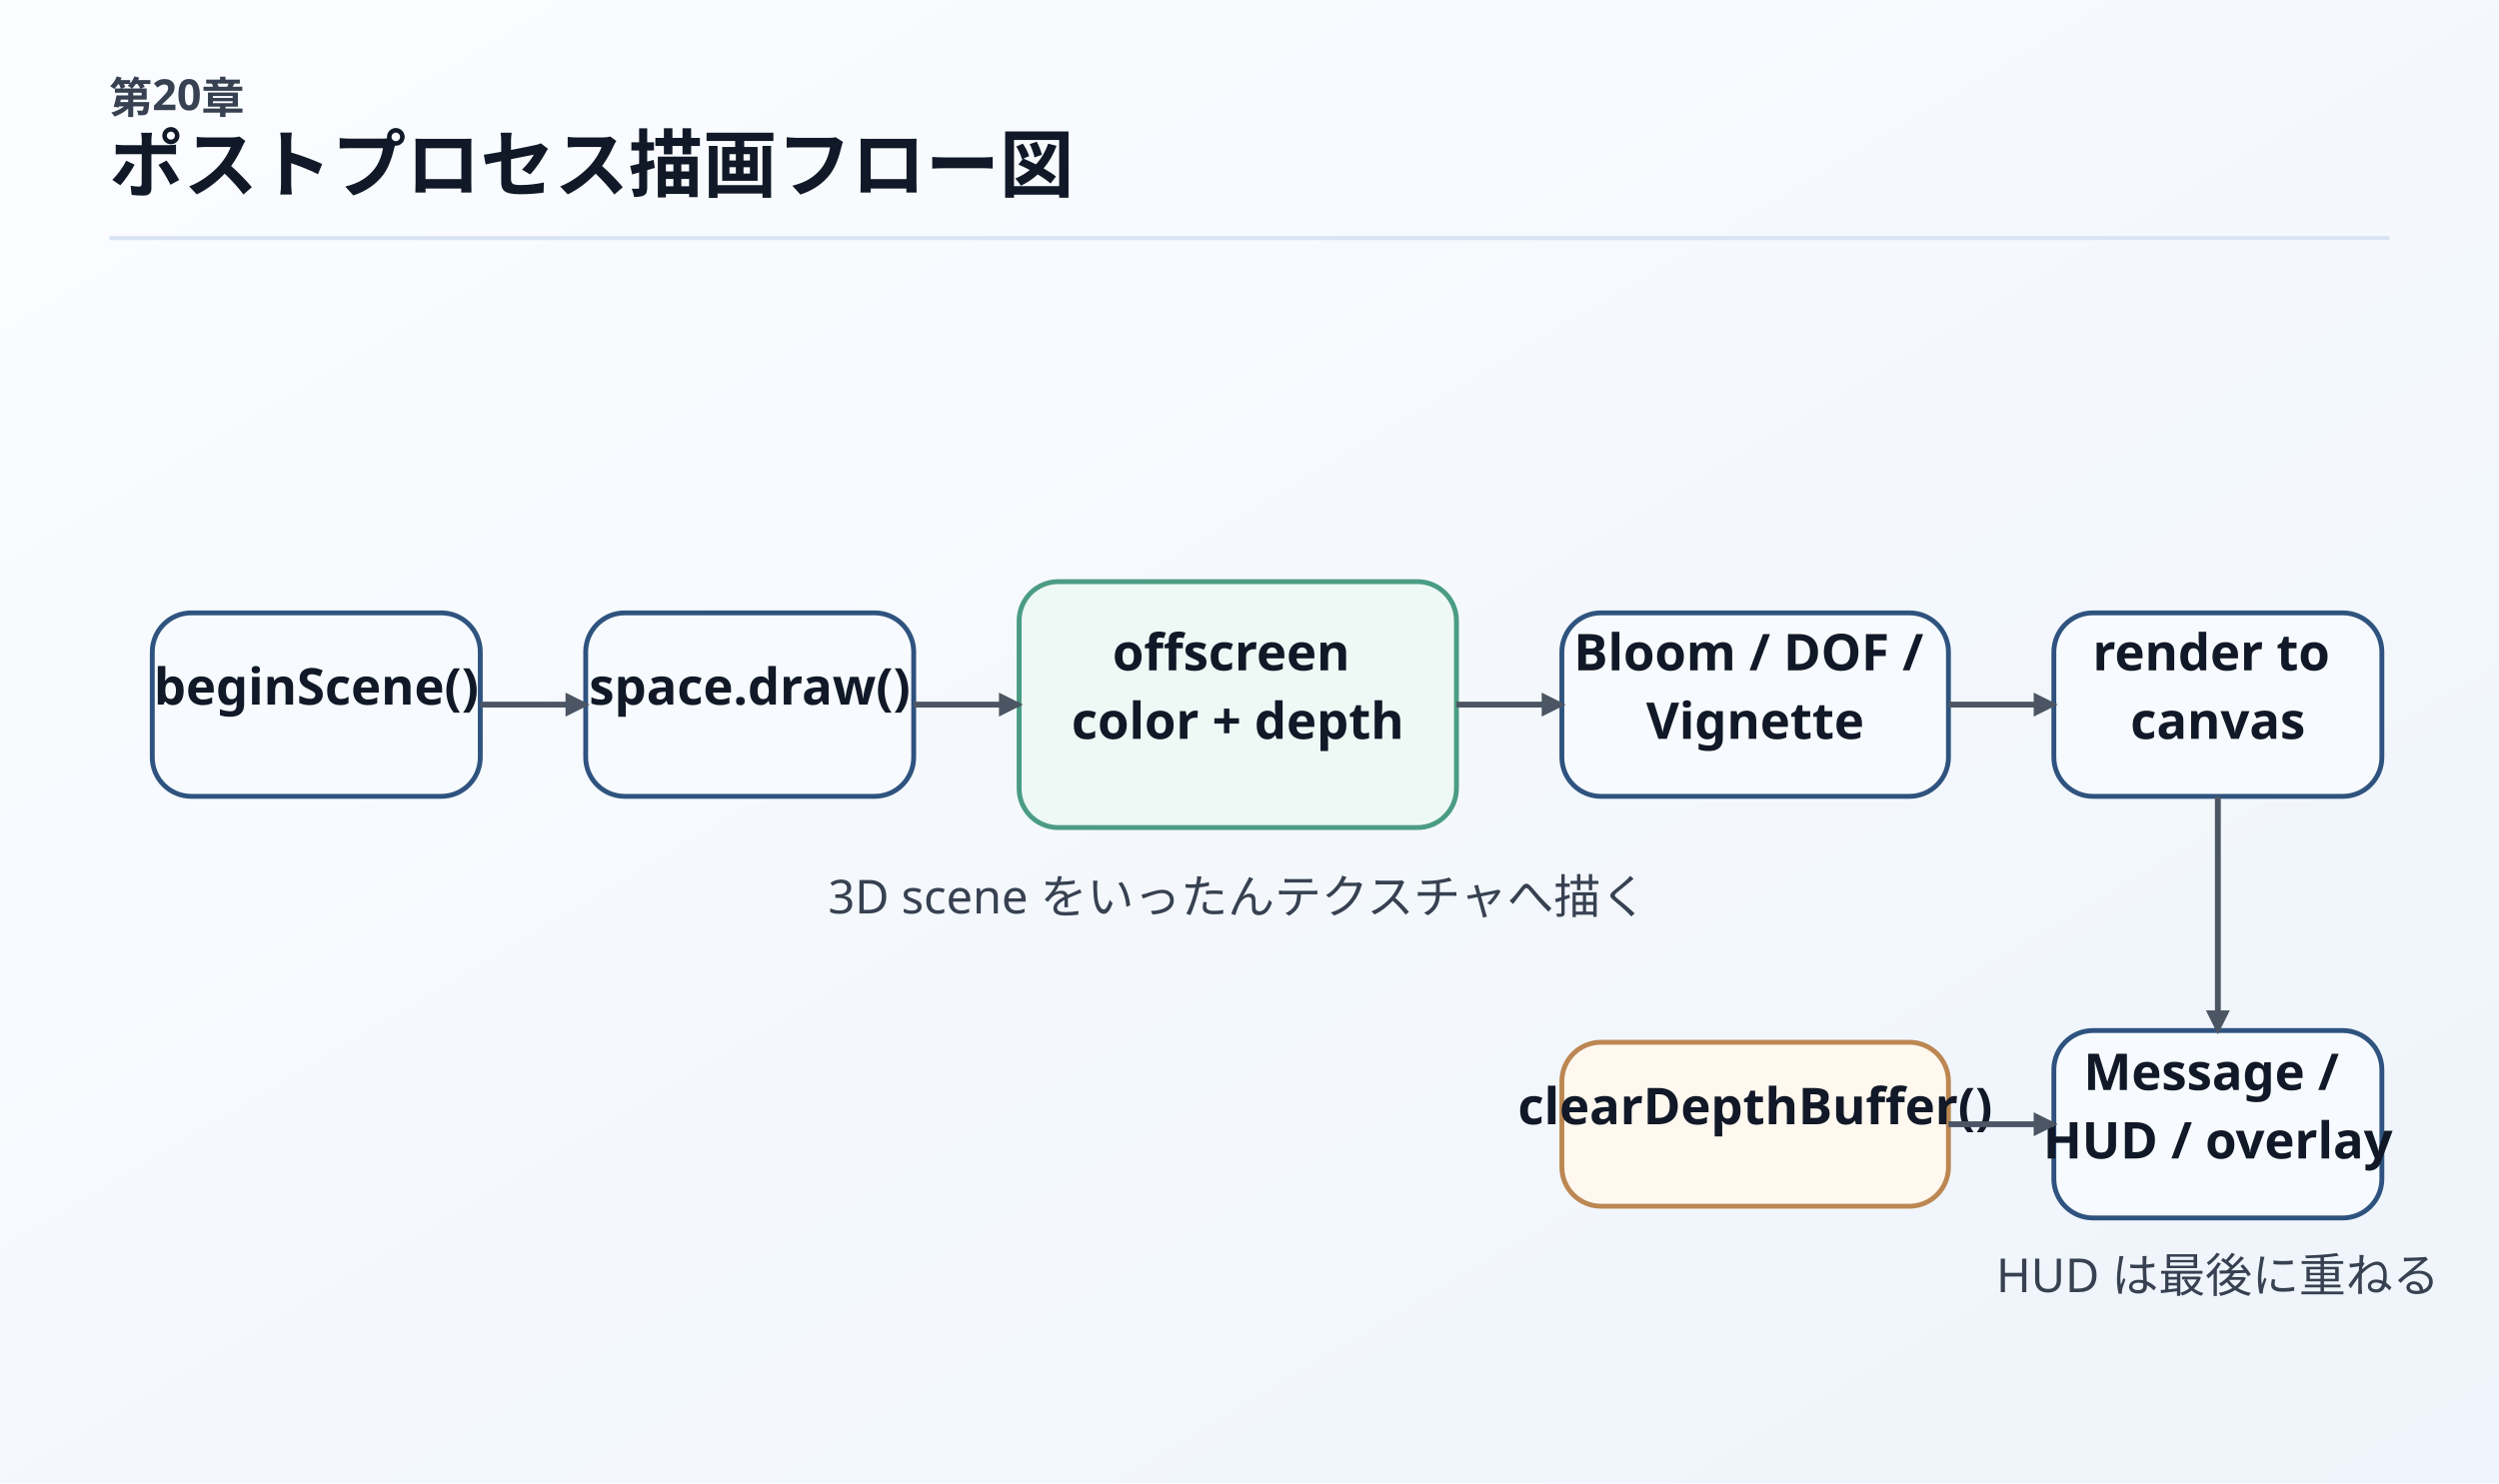
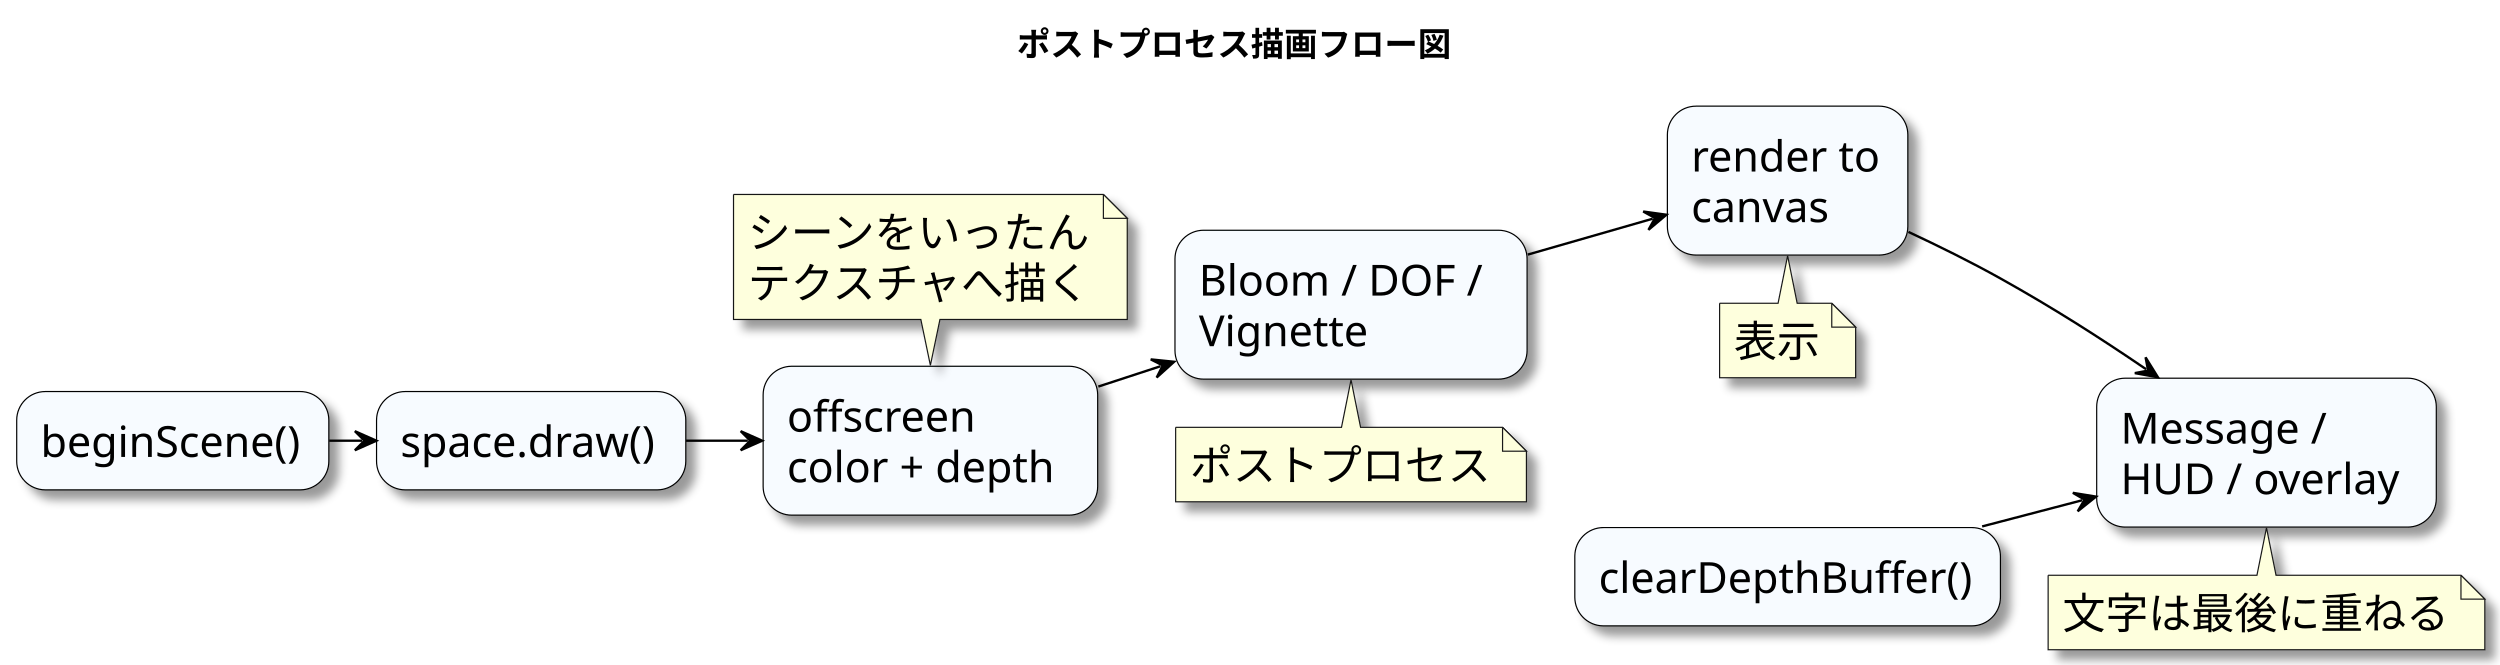
- <svg xmlns="http://www.w3.org/2000/svg" width="1280" height="760" viewBox="0 0 1280 760" role="img" aria-label="ポストプロセス描画フロー図">
+ <svg xmlns="http://www.w3.org/2000/svg" contentStyleType="text/css" data-diagram-type="DESCRIPTION" height="435.938px" preserveAspectRatio="none" style="width:1637px;height:435px;background:#FFFFFF;" version="1.1" viewBox="0 0 1637 435" width="1637.5px" zoomAndPan="magnify">
  <defs>
-     <linearGradient id="bg" x1="0" y1="0" x2="1" y2="1">
-       <stop offset="0%" stop-color="#fbfdff" />
-       <stop offset="100%" stop-color="#eef4fb" />
-     </linearGradient>
-     <marker id="arrow" viewBox="0 0 10 10" refX="8.4" refY="5" markerWidth="4.1" markerHeight="4.1" orient="auto-start-reverse">
-       <path d="M 0 0 L 10 5 L 0 10 z" fill="context-stroke" />
-     </marker>
+     <filter height="300%" id="fzt5l9jtb5n17" width="300%" x="-1" y="-1">
+       <feGaussianBlur result="blurOut" stdDeviation="3.125" />
+       <feColorMatrix in="blurOut" result="blurOut2" type="matrix" values="0 0 0 0 0 0 0 0 0 0 0 0 0 0 0 0 0 0 .4 0" />
+       <feOffset dx="6.25" dy="6.25" in="blurOut2" result="blurOut3" />
+       <feBlend in="SourceGraphic" in2="blurOut3" mode="normal" />
+     </filter>
  </defs>
-   <rect width="1280" height="760" fill="url(#bg)" />
-   <text x="56" y="58" text-anchor="start" font-size="22" font-weight="700" fill="#374151" font-family="'Segoe UI', 'Hiragino Sans', 'Yu Gothic UI', sans-serif">
-     <tspan x="56" dy="0">第20章</tspan>
-   </text>
-   <text x="56" y="98" text-anchor="start" font-size="38" font-weight="700" fill="#111827" font-family="'Segoe UI', 'Hiragino Sans', 'Yu Gothic UI', sans-serif">
-     <tspan x="56" dy="0">ポストプロセス描画フロー図</tspan>
-   </text>
-   <line x1="56" y1="122" x2="1224" y2="122" stroke="#d8e3f4" stroke-width="2" />
-   <rect x="78" y="314" width="168" height="94" rx="20" ry="20" fill="#f7fbff" stroke="#2f537f" stroke-width="2.5" />
-   <text x="162" y="361" text-anchor="middle" font-size="26" font-weight="600" fill="#111827" font-family="'Segoe UI', 'Hiragino Sans', 'Yu Gothic UI', sans-serif">
-     <tspan x="162" dy="0">beginScene()</tspan>
-   </text>
-   <rect x="300" y="314" width="168" height="94" rx="20" ry="20" fill="#f7fbff" stroke="#2f537f" stroke-width="2.5" />
-   <text x="384" y="361" text-anchor="middle" font-size="26" font-weight="600" fill="#111827" font-family="'Segoe UI', 'Hiragino Sans', 'Yu Gothic UI', sans-serif">
-     <tspan x="384" dy="0">space.draw()</tspan>
-   </text>
-   <rect x="522" y="298" width="224" height="126" rx="20" ry="20" fill="#eef8f5" stroke="#4a9c83" stroke-width="2.5" />
-   <text x="634" y="361" text-anchor="middle" font-size="26" font-weight="600" fill="#111827" font-family="'Segoe UI', 'Hiragino Sans', 'Yu Gothic UI', sans-serif">
-     <tspan x="634" dy="-0.675em">offscreen</tspan>
-     <tspan x="634" dy="1.35em">color + depth</tspan>
-   </text>
-   <rect x="800" y="314" width="198" height="94" rx="20" ry="20" fill="#f7fbff" stroke="#2f537f" stroke-width="2.5" />
-   <text x="899" y="361" text-anchor="middle" font-size="26" font-weight="600" fill="#111827" font-family="'Segoe UI', 'Hiragino Sans', 'Yu Gothic UI', sans-serif">
-     <tspan x="899" dy="-0.675em">Bloom / DOF /</tspan>
-     <tspan x="899" dy="1.35em">Vignette</tspan>
-   </text>
-   <rect x="1052" y="314" width="168" height="94" rx="20" ry="20" fill="#f7fbff" stroke="#2f537f" stroke-width="2.5" />
-   <text x="1136" y="361" text-anchor="middle" font-size="26" font-weight="600" fill="#111827" font-family="'Segoe UI', 'Hiragino Sans', 'Yu Gothic UI', sans-serif">
-     <tspan x="1136" dy="-0.675em">render to</tspan>
-     <tspan x="1136" dy="1.35em">canvas</tspan>
-   </text>
-   <rect x="800" y="534" width="198" height="84" rx="20" ry="20" fill="#fff8ef" stroke="#bc8752" stroke-width="2.5" />
-   <text x="899" y="576" text-anchor="middle" font-size="26" font-weight="600" fill="#111827" font-family="'Segoe UI', 'Hiragino Sans', 'Yu Gothic UI', sans-serif">
-     <tspan x="899" dy="0">clearDepthBuffer()</tspan>
-   </text>
-   <rect x="1052" y="528" width="168" height="96" rx="20" ry="20" fill="#f7fbff" stroke="#2f537f" stroke-width="2.5" />
-   <text x="1136" y="576" text-anchor="middle" font-size="26" font-weight="600" fill="#111827" font-family="'Segoe UI', 'Hiragino Sans', 'Yu Gothic UI', sans-serif">
-     <tspan x="1136" dy="-0.675em">Message /</tspan>
-     <tspan x="1136" dy="1.35em">HUD / overlay</tspan>
-   </text>
-   <line x1="246" y1="361" x2="300" y2="361" stroke="#4b5563" stroke-width="3" marker-end="url(#arrow)" />
-   <line x1="468" y1="361" x2="522" y2="361" stroke="#4b5563" stroke-width="3" marker-end="url(#arrow)" />
-   <line x1="746" y1="361" x2="800" y2="361" stroke="#4b5563" stroke-width="3" marker-end="url(#arrow)" />
-   <line x1="998" y1="361" x2="1052" y2="361" stroke="#4b5563" stroke-width="3" marker-end="url(#arrow)" />
-   <line x1="1136" y1="408" x2="1136" y2="528" stroke="#4b5563" stroke-width="3" marker-end="url(#arrow)" />
-   <line x1="998" y1="576" x2="1052" y2="576" stroke="#4b5563" stroke-width="3" marker-end="url(#arrow)" />
-   <text x="634" y="468" text-anchor="middle" font-size="24" font-weight="500" fill="#374151" font-family="'Segoe UI', 'Hiragino Sans', 'Yu Gothic UI', sans-serif">
-     <tspan x="634" dy="0">3D scene をいったんテクスチャへ描く</tspan>
-   </text>
-   <text x="1136" y="662" text-anchor="middle" font-size="24" font-weight="500" fill="#374151" font-family="'Segoe UI', 'Hiragino Sans', 'Yu Gothic UI', sans-serif">
-     <tspan x="1136" dy="0">HUD は最後に重ねる</tspan>
-   </text>
+   <g>
+     <g class="title" data-source-line="1">
+       <text fill="#000000" font-family="Yu Gothic UI" font-size="21.875" font-weight="bold" lengthAdjust="spacing" textLength="284.375" x="665.875" y="36.774">ポストプロセス描画フロー図</text>
+     </g>
+     <g class="entity" data-entity="BeginScene" data-source-line="19" data-uid="ent0002" id="entity_BeginScene">
+       <rect fill="#F7FBFF" filter="url(#fzt5l9jtb5n17)" height="64.374" rx="18.75" ry="18.75" style="stroke:#000000;stroke-width:0.781;" width="204.381" x="10.938" y="256.388" />
+       <text fill="#000000" font-family="Yu Gothic UI" font-size="28.125" lengthAdjust="spacing" textLength="173.131" x="26.562" y="299.204">beginScene()</text>
+     </g>
+     <g class="entity" data-entity="SpaceDraw" data-source-line="20" data-uid="ent0003" id="entity_SpaceDraw">
+       <rect fill="#F7FBFF" filter="url(#fzt5l9jtb5n17)" height="64.374" rx="18.75" ry="18.75" style="stroke:#000000;stroke-width:0.781;" width="202.499" x="246.562" y="256.388" />
+       <text fill="#000000" font-family="Yu Gothic UI" font-size="28.125" lengthAdjust="spacing" textLength="171.249" x="262.188" y="299.204">space.draw()</text>
+     </g>
+     <g class="entity" data-entity="Offscreen" data-source-line="21" data-uid="ent0004" id="entity_Offscreen">
+       <rect fill="#F7FBFF" filter="url(#fzt5l9jtb5n17)" height="97.498" rx="18.75" ry="18.75" style="stroke:#000000;stroke-width:0.781;" width="219.048" x="499.703" y="239.825" />
+       <text fill="#000000" font-family="Yu Gothic UI" font-size="28.125" lengthAdjust="spacing" textLength="127.002" x="515.328" y="282.642">offscreen</text>
+       <text fill="#000000" font-family="Yu Gothic UI" font-size="28.125" lengthAdjust="spacing" textLength="187.798" x="515.328" y="315.765">color + depth</text>
+     </g>
+     <g class="entity" data-entity="PostFx" data-source-line="22" data-uid="ent0005" id="entity_PostFx">
+       <rect fill="#F7FBFF" filter="url(#fzt5l9jtb5n17)" height="97.498" rx="18.75" ry="18.75" style="stroke:#000000;stroke-width:0.781;" width="230.556" x="769.375" y="150.763" />
+       <text fill="#000000" font-family="Yu Gothic UI" font-size="28.125" lengthAdjust="spacing" textLength="199.306" x="785" y="193.579">Bloom / DOF /</text>
+       <text fill="#000000" font-family="Yu Gothic UI" font-size="28.125" lengthAdjust="spacing" textLength="113.887" x="785" y="226.703">Vignette</text>
+     </g>
+     <g class="entity" data-entity="RenderCanvas" data-source-line="23" data-uid="ent0006" id="entity_RenderCanvas">
+       <rect fill="#F7FBFF" filter="url(#fzt5l9jtb5n17)" height="97.498" rx="18.75" ry="18.75" style="stroke:#000000;stroke-width:0.781;" width="157.455" x="1091.797" y="69.513" />
+       <text fill="#000000" font-family="Yu Gothic UI" font-size="28.125" lengthAdjust="spacing" textLength="126.205" x="1107.422" y="112.329">render to</text>
+       <text fill="#000000" font-family="Yu Gothic UI" font-size="28.125" lengthAdjust="spacing" textLength="91.818" x="1107.422" y="145.453">canvas</text>
+     </g>
+     <g class="entity" data-entity="ClearDepth" data-source-line="24" data-uid="ent0007" id="entity_ClearDepth">
+       <rect fill="#F7FBFF" filter="url(#fzt5l9jtb5n17)" height="64.374" rx="18.75" ry="18.75" style="stroke:#000000;stroke-width:0.781;" width="278.69" x="1031.188" y="345.45" />
+       <text fill="#000000" font-family="Yu Gothic UI" font-size="28.125" lengthAdjust="spacing" textLength="247.44" x="1046.812" y="388.267">clearDepthBuffer()</text>
+     </g>
+     <g class="entity" data-entity="HudOverlay" data-source-line="25" data-uid="ent0008" id="entity_HudOverlay">
+       <rect fill="#F7FBFF" filter="url(#fzt5l9jtb5n17)" height="97.498" rx="18.75" ry="18.75" style="stroke:#000000;stroke-width:0.781;" width="222.385" x="1372.906" y="247.638" />
+       <text fill="#000000" font-family="Yu Gothic UI" font-size="28.125" lengthAdjust="spacing" textLength="140.955" x="1388.531" y="290.454">Message /</text>
+       <text fill="#000000" font-family="Yu Gothic UI" font-size="28.125" lengthAdjust="spacing" textLength="191.135" x="1388.531" y="323.578">HUD / overlay</text>
+     </g>
+     <g class="entity" data-entity="GMN17" data-source-line="38" data-uid="ent0018" id="entity_GMN17">
+       <path d="M769.812,279.825 L769.812,328.574 A0,0 0 0 0 769.812,328.574 L999.5,328.574 A0,0 0 0 0 999.5,328.574 L999.5,295.45 L983.875,279.825 L890.906,279.825 L884.656,248.732 L878.406,279.825 L769.812,279.825 A0,0 0 0 0 769.812,279.825" fill="#FEFFDD" filter="url(#fzt5l9jtb5n17)" style="stroke:#181818;stroke-width:0.781;" />
+       <path d="M983.875,279.825 L983.875,295.45 L999.5,295.45 L983.875,279.825" fill="#FEFFDD" style="stroke:#181818;stroke-width:0.781;" />
+       <text fill="#000000" font-family="Yu Gothic UI" font-size="28.125" lengthAdjust="spacing" textLength="196.875" x="779.188" y="314.829">ポストプロセス</text>
+     </g>
+     <g class="entity" data-entity="GMN20" data-source-line="42" data-uid="ent0021" id="entity_GMN20">
+       <path d="M480.312,127.325 L480.312,209.198 A0,0 0 0 0 480.312,209.198 L602.969,209.198 L609.219,239.232 L615.469,209.198 L738.125,209.198 A0,0 0 0 0 738.125,209.198 L738.125,142.95 L722.5,127.325 L480.312,127.325 A0,0 0 0 0 480.312,127.325" fill="#FEFFDD" filter="url(#fzt5l9jtb5n17)" style="stroke:#181818;stroke-width:0.781;" />
+       <path d="M722.5,127.325 L722.5,142.95 L738.125,142.95 L722.5,127.325" fill="#FEFFDD" style="stroke:#181818;stroke-width:0.781;" />
+       <text fill="#000000" font-family="Yu Gothic UI" font-size="28.125" lengthAdjust="spacing" textLength="225" x="489.688" y="162.329">シーンをいったん</text>
+       <text fill="#000000" font-family="Yu Gothic UI" font-size="28.125" lengthAdjust="spacing" textLength="225" x="489.688" y="195.453">テクスチャへ描く</text>
+     </g>
+     <g class="entity" data-entity="GMN23" data-source-line="47" data-uid="ent0024" id="entity_GMN23">
+       <path d="M1126,198.575 L1126,247.324 A0,0 0 0 0 1126,247.324 L1215.062,247.324 A0,0 0 0 0 1215.062,247.324 L1215.062,214.2 L1199.438,198.575 L1176.781,198.575 L1170.531,167.482 L1164.281,198.575 L1126,198.575 A0,0 0 0 0 1126,198.575" fill="#FEFFDD" filter="url(#fzt5l9jtb5n17)" style="stroke:#181818;stroke-width:0.781;" />
+       <path d="M1199.438,198.575 L1199.438,214.2 L1215.062,214.2 L1199.438,198.575" fill="#FEFFDD" style="stroke:#181818;stroke-width:0.781;" />
+       <text fill="#000000" font-family="Yu Gothic UI" font-size="28.125" lengthAdjust="spacing" textLength="56.25" x="1135.375" y="233.579">表示</text>
+     </g>
+     <g class="entity" data-entity="GMN26" data-source-line="51" data-uid="ent0027" id="entity_GMN26">
+       <path d="M1341.125,376.7 L1341.125,425.449 A0,0 0 0 0 1341.125,425.449 L1627.062,425.449 A0,0 0 0 0 1627.062,425.449 L1627.062,392.325 L1611.438,376.7 L1490.344,376.7 L1484.094,345.607 L1477.844,376.7 L1341.125,376.7 A0,0 0 0 0 1341.125,376.7" fill="#FEFFDD" filter="url(#fzt5l9jtb5n17)" style="stroke:#181818;stroke-width:0.781;" />
+       <path d="M1611.438,376.7 L1611.438,392.325 L1627.062,392.325 L1611.438,376.7" fill="#FEFFDD" style="stroke:#181818;stroke-width:0.781;" />
+       <text fill="#000000" font-family="Yu Gothic UI" font-size="28.125" lengthAdjust="spacing" textLength="253.125" x="1350.5" y="411.704">文字は最後に重ねる</text>
+     </g>
+     <g class="link" data-entity-1="BeginScene" data-entity-2="SpaceDraw" data-source-line="27" data-uid="lnk9" id="link_BeginScene_SpaceDraw">
+       <path d="M215.578,288.575 C225.828,288.575 226.844,288.575 237.062,288.575" fill="none" id="BeginScene-to-SpaceDraw" style="stroke:#000000;stroke-width:1.562;" />
+       <polygon fill="#000000" points="246.438,288.575,232.375,282.325,238.625,288.575,232.375,294.825,246.438,288.575" style="stroke:#000000;stroke-width:1.562;" />
+     </g>
+     <g class="link" data-entity-1="SpaceDraw" data-entity-2="Offscreen" data-source-line="28" data-uid="lnk10" id="link_SpaceDraw_Offscreen">
+       <path d="M449.234,288.575 C465.562,288.575 473.172,288.575 489.688,288.575" fill="none" id="SpaceDraw-to-Offscreen" style="stroke:#000000;stroke-width:1.562;" />
+       <polygon fill="#000000" points="499.062,288.575,485,282.325,491.25,288.575,485,294.825,499.062,288.575" style="stroke:#000000;stroke-width:1.562;" />
+     </g>
+     <g class="link" data-entity-1="Offscreen" data-entity-2="PostFx" data-source-line="29" data-uid="lnk11" id="link_Offscreen_PostFx">
+       <path d="M719.188,253.122 C735.5,247.779 743.464,245.177 759.902,239.802" fill="none" id="Offscreen-to-PostFx" style="stroke:#000000;stroke-width:1.562;" />
+       <polygon fill="#000000" points="768.812,236.888,753.504,235.318,761.387,239.316,757.389,247.199,768.812,236.888" style="stroke:#000000;stroke-width:1.562;" />
+     </g>
+     <g class="link" data-entity-1="PostFx" data-entity-2="RenderCanvas" data-source-line="30" data-uid="lnk12" id="link_PostFx_RenderCanvas">
+       <path d="M1000.406,166.7 C1030.906,157.935 1054.162,151.261 1082.193,143.198" fill="none" id="PostFx-to-RenderCanvas" style="stroke:#000000;stroke-width:1.562;" />
+       <polygon fill="#000000" points="1091.203,140.607,1075.961,138.487,1083.695,142.766,1079.416,150.5,1091.203,140.607" style="stroke:#000000;stroke-width:1.562;" />
+     </g>
+     <g class="link" data-entity-1="ClearDepth" data-entity-2="HudOverlay" data-source-line="31" data-uid="lnk13" id="link_ClearDepth_HudOverlay">
+       <path d="M1297.906,344.7 C1322.625,338.247 1339.291,333.89 1363.431,327.562" fill="none" id="ClearDepth-to-HudOverlay" style="stroke:#000000;stroke-width:1.562;" />
+       <polygon fill="#000000" points="1372.5,325.185,1357.312,322.705,1364.943,327.166,1360.482,334.796,1372.5,325.185" style="stroke:#000000;stroke-width:1.562;" />
+     </g>
+     <g class="link" data-entity-1="RenderCanvas" data-entity-2="HudOverlay" data-source-line="32" data-uid="lnk14" id="link_RenderCanvas_HudOverlay">
+       <path d="M1249.625,151.857 C1269.562,161.154 1290.766,171.654 1309.875,182.325 C1344.844,201.857 1374.359,220.738 1405.281,241.785" fill="none" id="RenderCanvas-to-HudOverlay" style="stroke:#000000;stroke-width:1.562;" />
+       <polygon fill="#000000" points="1413.031,247.06,1404.923,233.981,1406.573,242.664,1397.889,244.314,1413.031,247.06" style="stroke:#000000;stroke-width:1.562;" />
+     </g>
+   </g>
</svg>
